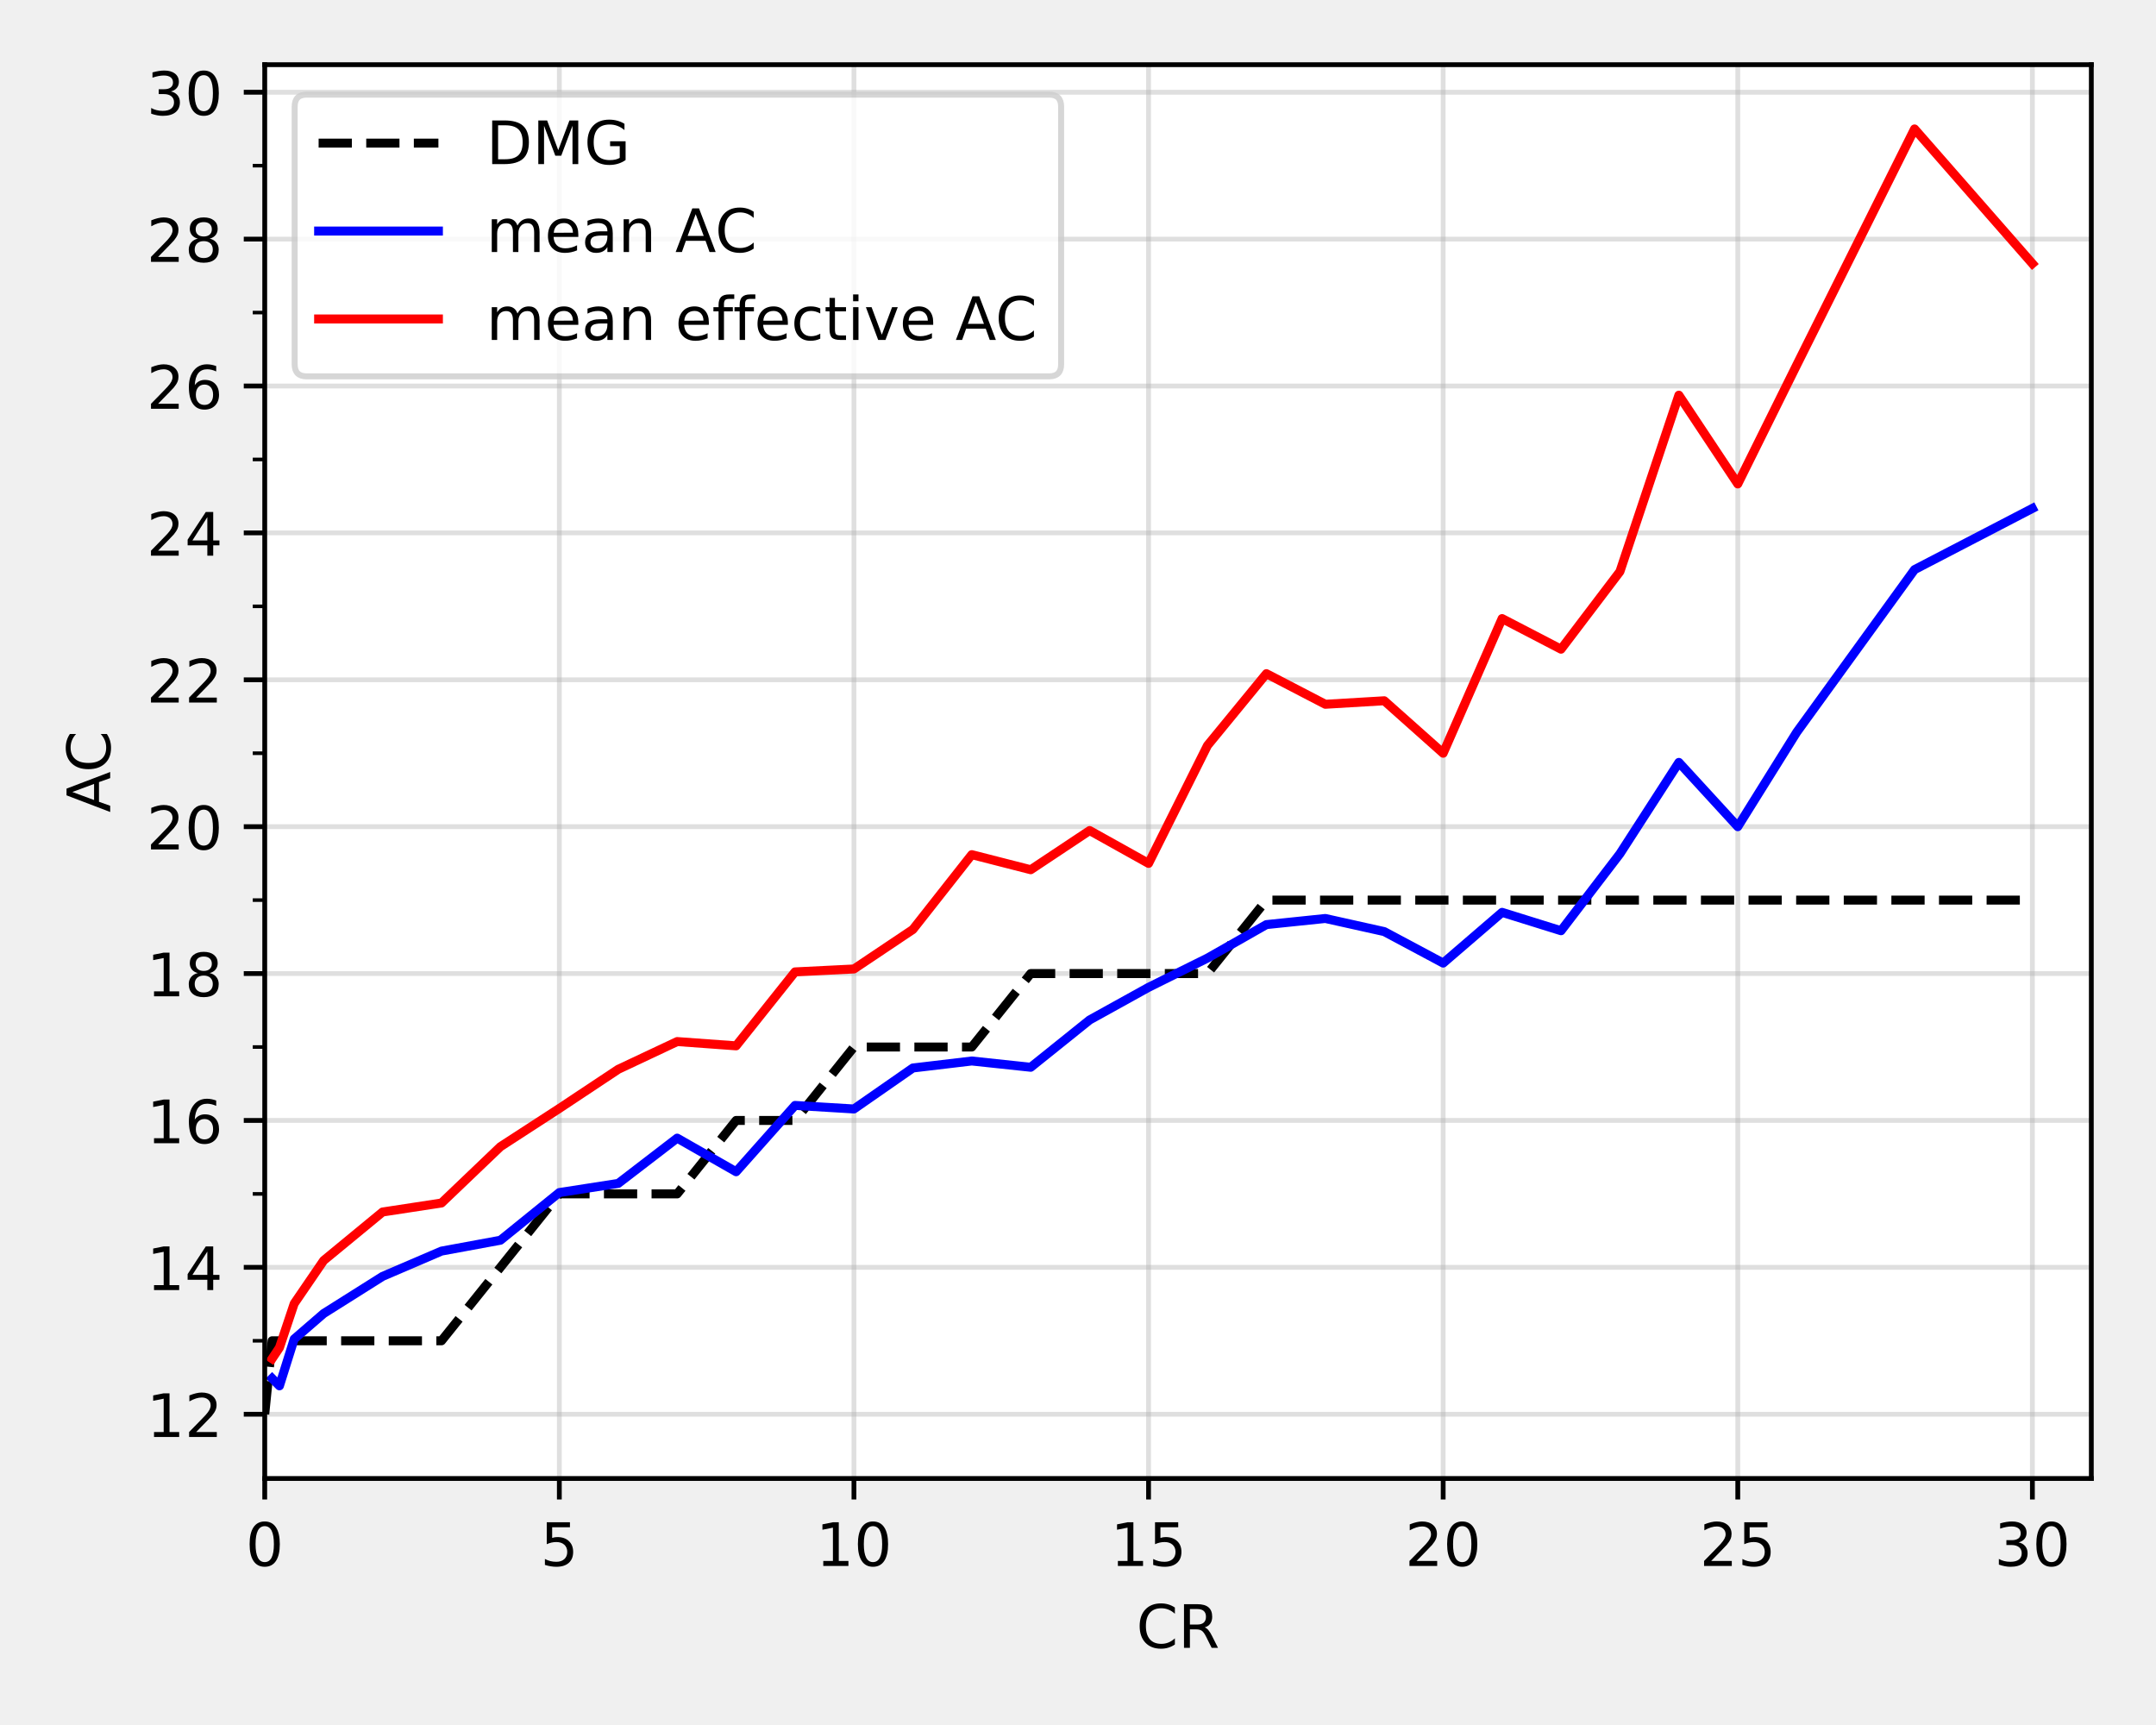
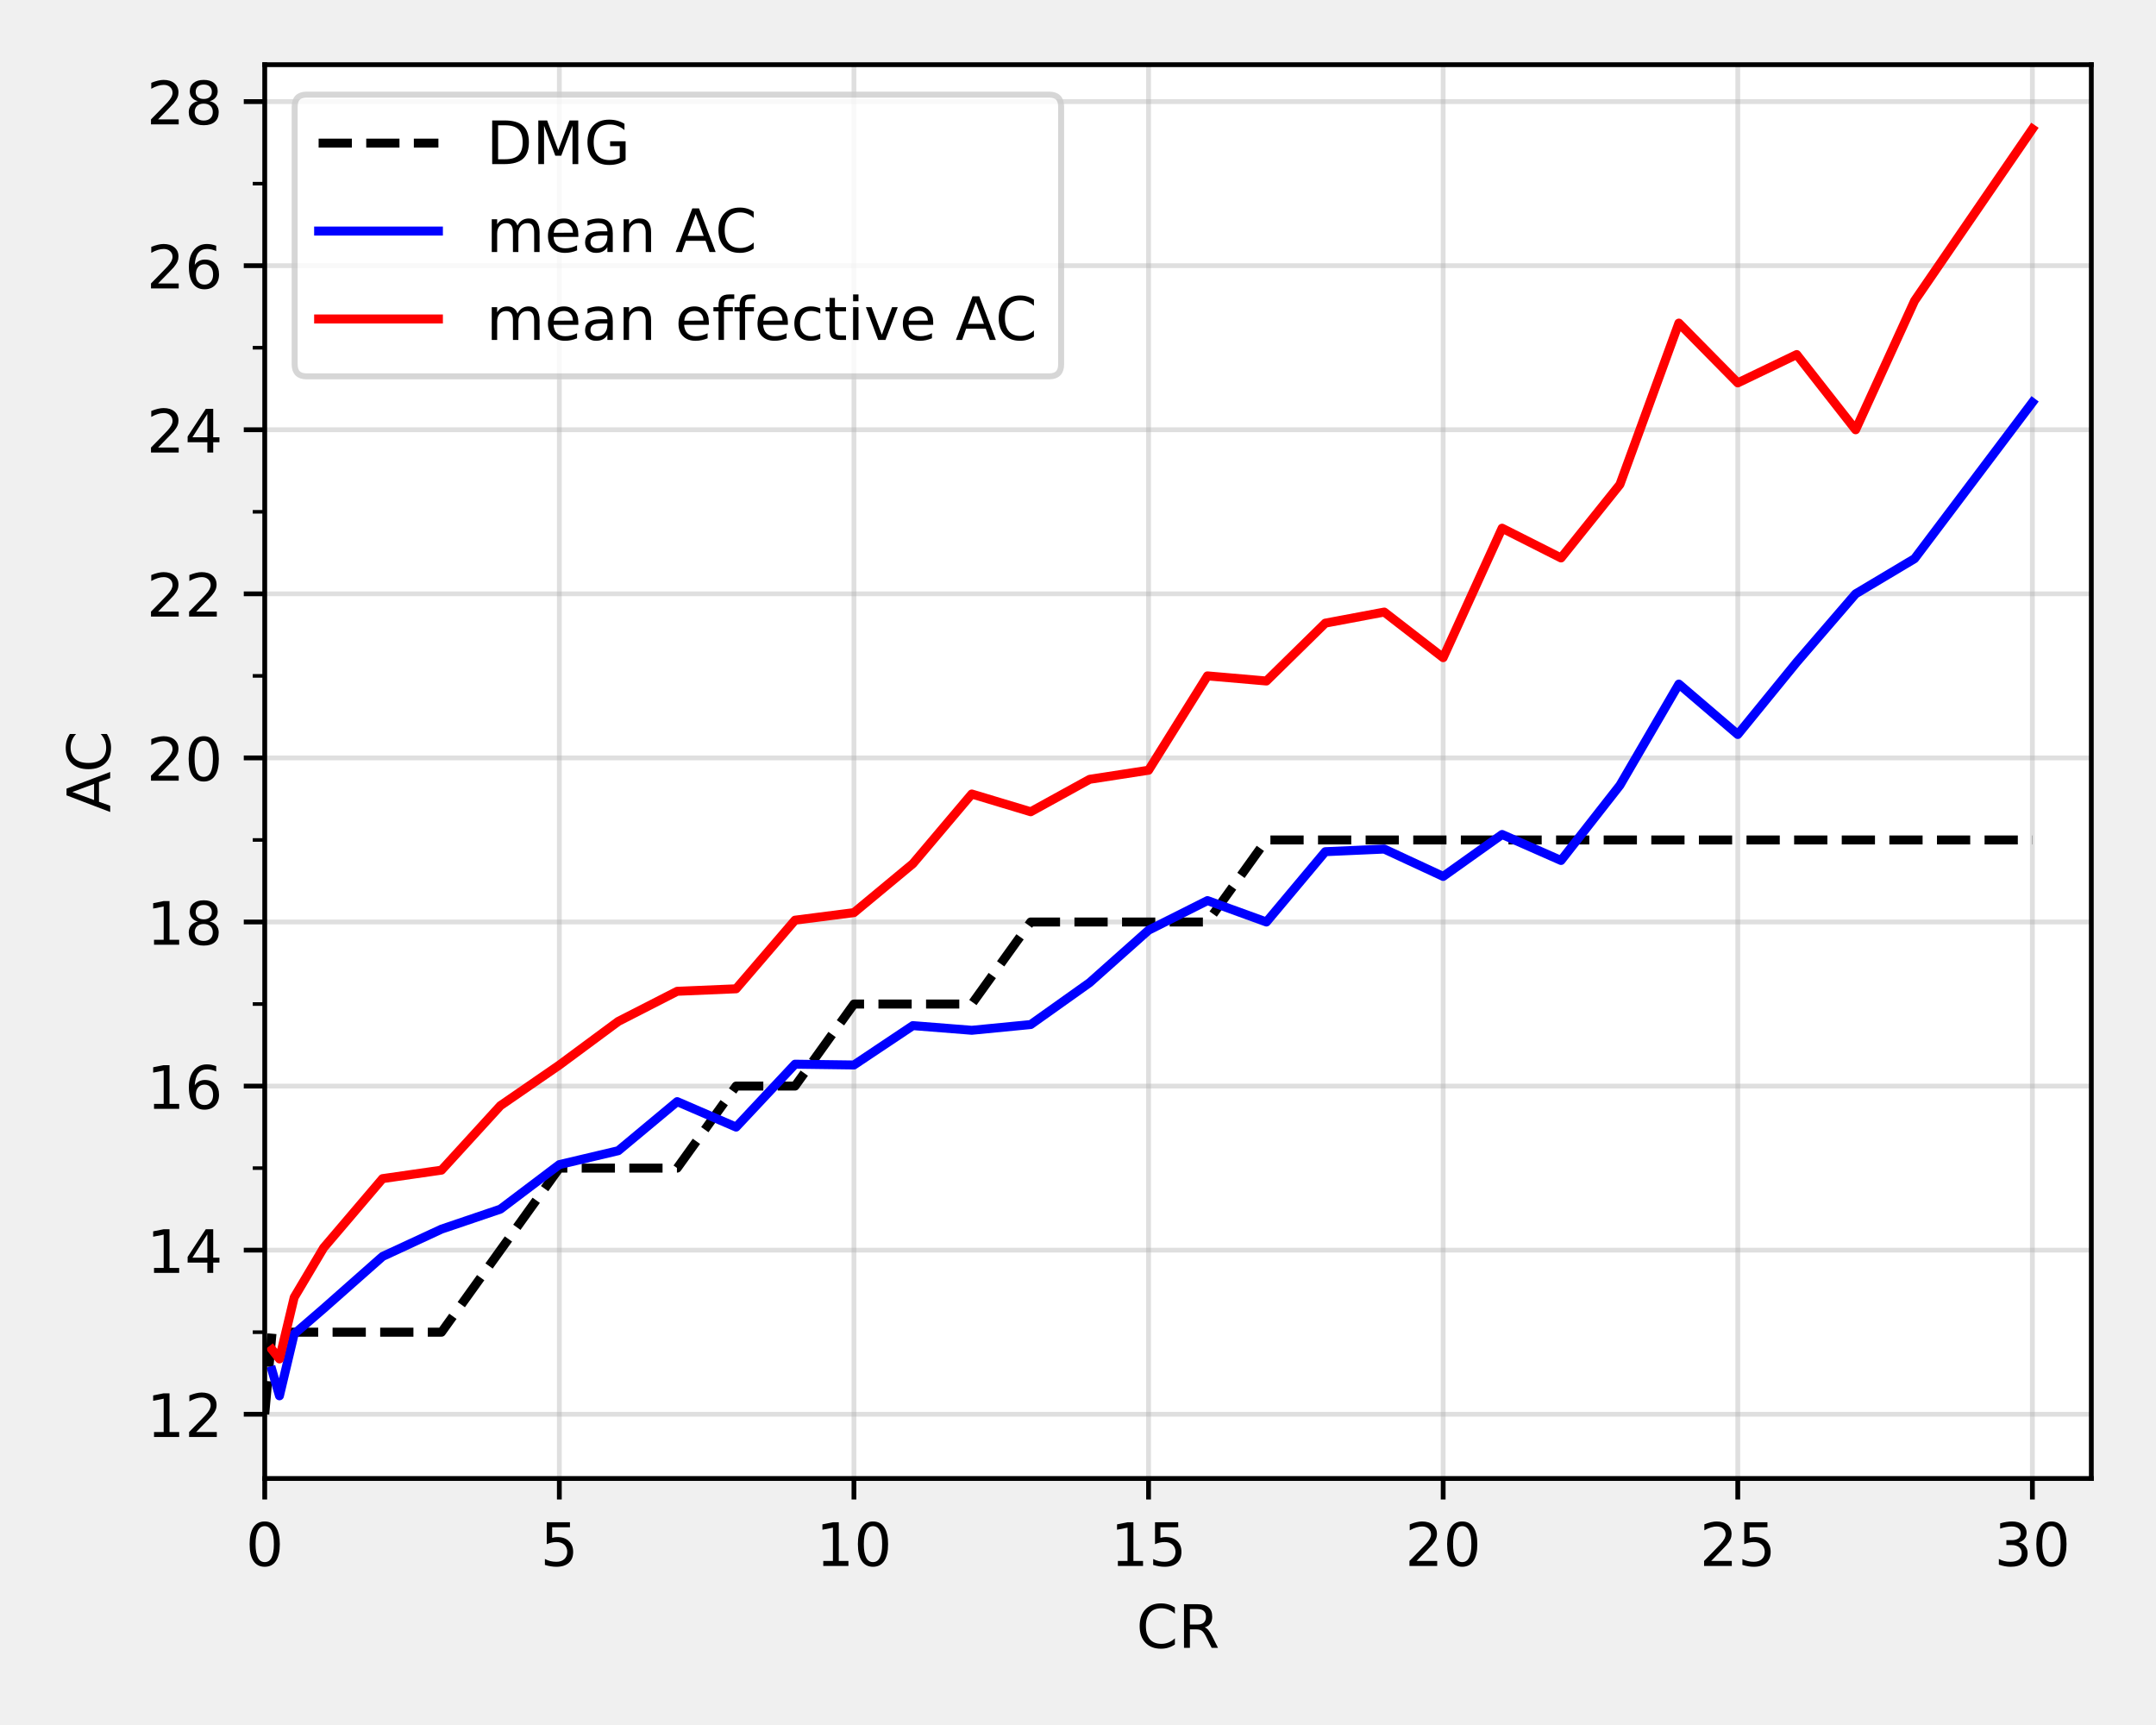
<svg xmlns="http://www.w3.org/2000/svg" xmlns:xlink="http://www.w3.org/1999/xlink" height="288pt" version="1.1" viewBox="0 0 360 288" width="360pt">
  <defs>
    <style type="text/css">*{stroke-linecap:butt;stroke-linejoin:round;}</style>
  </defs>
  <g id="figure_1">
    <g id="patch_1">
      <path d="M 0 288  L 360 288  L 360 0  L 0 0  z " style="fill:none;" />
    </g>
    <g id="axes_1">
      <g id="patch_2">
        <path d="M 44.203 246.844  L 349.2 246.844  L 349.2 10.8  L 44.203 10.8  z " style="fill:#ffffff;" />
      </g>
      <g id="matplotlib.axis_1">
        <g id="xtick_1">
          <g id="line2d_1">
-             <path clip-path="url(#pefa053de4b)" d="M 44.203 246.844  L 44.203 10.8  " style="fill:none;stroke:#b0b0b0;stroke-linecap:square;stroke-opacity:0.4;stroke-width:0.8;" />
+             <path clip-path="url(#p76f7ac72f4)" d="M 44.203 246.844  L 44.203 10.8  " style="fill:none;stroke:#b0b0b0;stroke-linecap:square;stroke-opacity:0.4;stroke-width:0.8;" />
          </g>
          <g id="line2d_2">
            <defs>
-               <path d="M 0 0  L 0 3.5  " id="ma5aadd5eec" style="stroke:#000000;stroke-width:0.8;" />
-             </defs>
-             <g>
-               <use style="stroke:#000000;stroke-width:0.8;" x="44.203" xlink:href="#ma5aadd5eec" y="246.844" />
+               <path d="M 0 0  L 0 3.5  " id="mcd0f163143" style="stroke:#000000;stroke-width:0.8;" />
+             </defs>
+             <g>
+               <use style="stroke:#000000;stroke-width:0.8;" x="44.203" xlink:href="#mcd0f163143" y="246.844" />
            </g>
          </g>
          <g id="text_1">
            <g transform="translate(41.02188 261.4422)scale(0.1 -0.1)">
              <defs>
                <path d="M 31.781 66.406  Q 24.172 66.406 20.328 58.906  Q 16.5 51.422 16.5 36.375  Q 16.5 21.391 20.328 13.891  Q 24.172 6.391 31.781 6.391  Q 39.453 6.391 43.281 13.891  Q 47.125 21.391 47.125 36.375  Q 47.125 51.422 43.281 58.906  Q 39.453 66.406 31.781 66.406  z M 31.781 74.219  Q 44.047 74.219 50.516 64.516  Q 56.984 54.828 56.984 36.375  Q 56.984 17.969 50.516 8.266  Q 44.047 -1.422 31.781 -1.422  Q 19.531 -1.422 13.062 8.266  Q 6.594 17.969 6.594 36.375  Q 6.594 54.828 13.062 64.516  Q 19.531 74.219 31.781 74.219  z " id="DejaVuSans-48" />
              </defs>
              <use xlink:href="#DejaVuSans-48" />
            </g>
          </g>
        </g>
        <g id="xtick_2">
          <g id="line2d_3">
-             <path clip-path="url(#pefa053de4b)" d="M 93.396 246.844  L 93.396 10.8  " style="fill:none;stroke:#b0b0b0;stroke-linecap:square;stroke-opacity:0.4;stroke-width:0.8;" />
+             <path clip-path="url(#p76f7ac72f4)" d="M 93.396 246.844  L 93.396 10.8  " style="fill:none;stroke:#b0b0b0;stroke-linecap:square;stroke-opacity:0.4;stroke-width:0.8;" />
          </g>
          <g id="line2d_4">
            <g>
-               <use style="stroke:#000000;stroke-width:0.8;" x="93.396" xlink:href="#ma5aadd5eec" y="246.844" />
+               <use style="stroke:#000000;stroke-width:0.8;" x="93.396" xlink:href="#mcd0f163143" y="246.844" />
            </g>
          </g>
          <g id="text_2">
            <g transform="translate(90.21492 261.4422)scale(0.1 -0.1)">
              <defs>
                <path d="M 10.797 72.906  L 49.516 72.906  L 49.516 64.594  L 19.828 64.594  L 19.828 46.734  Q 21.969 47.469 24.109 47.828  Q 26.266 48.188 28.422 48.188  Q 40.625 48.188 47.75 41.5  Q 54.891 34.812 54.891 23.391  Q 54.891 11.625 47.562 5.094  Q 40.234 -1.422 26.906 -1.422  Q 22.312 -1.422 17.547 -0.641  Q 12.797 0.141 7.719 1.703  L 7.719 11.625  Q 12.109 9.234 16.797 8.062  Q 21.484 6.891 26.703 6.891  Q 35.156 6.891 40.078 11.328  Q 45.016 15.766 45.016 23.391  Q 45.016 31 40.078 35.438  Q 35.156 39.891 26.703 39.891  Q 22.75 39.891 18.812 39.016  Q 14.891 38.141 10.797 36.281  z " id="DejaVuSans-53" />
              </defs>
              <use xlink:href="#DejaVuSans-53" />
            </g>
          </g>
        </g>
        <g id="xtick_3">
          <g id="line2d_5">
-             <path clip-path="url(#pefa053de4b)" d="M 142.589 246.844  L 142.589 10.8  " style="fill:none;stroke:#b0b0b0;stroke-linecap:square;stroke-opacity:0.4;stroke-width:0.8;" />
+             <path clip-path="url(#p76f7ac72f4)" d="M 142.589 246.844  L 142.589 10.8  " style="fill:none;stroke:#b0b0b0;stroke-linecap:square;stroke-opacity:0.4;stroke-width:0.8;" />
          </g>
          <g id="line2d_6">
            <g>
-               <use style="stroke:#000000;stroke-width:0.8;" x="142.589" xlink:href="#ma5aadd5eec" y="246.844" />
+               <use style="stroke:#000000;stroke-width:0.8;" x="142.589" xlink:href="#mcd0f163143" y="246.844" />
            </g>
          </g>
          <g id="text_3">
            <g transform="translate(136.2267 261.4422)scale(0.1 -0.1)">
              <defs>
                <path d="M 12.406 8.297  L 28.516 8.297  L 28.516 63.922  L 10.984 60.406  L 10.984 69.391  L 28.422 72.906  L 38.281 72.906  L 38.281 8.297  L 54.391 8.297  L 54.391 0  L 12.406 0  z " id="DejaVuSans-49" />
              </defs>
              <use xlink:href="#DejaVuSans-49" />
              <use x="63.623" xlink:href="#DejaVuSans-48" />
            </g>
          </g>
        </g>
        <g id="xtick_4">
          <g id="line2d_7">
-             <path clip-path="url(#pefa053de4b)" d="M 191.782 246.844  L 191.782 10.8  " style="fill:none;stroke:#b0b0b0;stroke-linecap:square;stroke-opacity:0.4;stroke-width:0.8;" />
+             <path clip-path="url(#p76f7ac72f4)" d="M 191.782 246.844  L 191.782 10.8  " style="fill:none;stroke:#b0b0b0;stroke-linecap:square;stroke-opacity:0.4;stroke-width:0.8;" />
          </g>
          <g id="line2d_8">
            <g>
-               <use style="stroke:#000000;stroke-width:0.8;" x="191.782" xlink:href="#ma5aadd5eec" y="246.844" />
+               <use style="stroke:#000000;stroke-width:0.8;" x="191.782" xlink:href="#mcd0f163143" y="246.844" />
            </g>
          </g>
          <g id="text_4">
            <g transform="translate(185.4198 261.4422)scale(0.1 -0.1)">
              <use xlink:href="#DejaVuSans-49" />
              <use x="63.623" xlink:href="#DejaVuSans-53" />
            </g>
          </g>
        </g>
        <g id="xtick_5">
          <g id="line2d_9">
-             <path clip-path="url(#pefa053de4b)" d="M 240.975 246.844  L 240.975 10.8  " style="fill:none;stroke:#b0b0b0;stroke-linecap:square;stroke-opacity:0.4;stroke-width:0.8;" />
+             <path clip-path="url(#p76f7ac72f4)" d="M 240.975 246.844  L 240.975 10.8  " style="fill:none;stroke:#b0b0b0;stroke-linecap:square;stroke-opacity:0.4;stroke-width:0.8;" />
          </g>
          <g id="line2d_10">
            <g>
-               <use style="stroke:#000000;stroke-width:0.8;" x="240.975" xlink:href="#ma5aadd5eec" y="246.844" />
+               <use style="stroke:#000000;stroke-width:0.8;" x="240.975" xlink:href="#mcd0f163143" y="246.844" />
            </g>
          </g>
          <g id="text_5">
            <g transform="translate(234.6128 261.4422)scale(0.1 -0.1)">
              <defs>
                <path d="M 19.188 8.297  L 53.609 8.297  L 53.609 0  L 7.328 0  L 7.328 8.297  Q 12.938 14.109 22.625 23.891  Q 32.328 33.688 34.812 36.531  Q 39.547 41.844 41.422 45.531  Q 43.312 49.219 43.312 52.781  Q 43.312 58.594 39.234 62.25  Q 35.156 65.922 28.609 65.922  Q 23.969 65.922 18.812 64.312  Q 13.672 62.703 7.812 59.422  L 7.812 69.391  Q 13.766 71.781 18.938 73  Q 24.125 74.219 28.422 74.219  Q 39.75 74.219 46.484 68.547  Q 53.219 62.891 53.219 53.422  Q 53.219 48.922 51.531 44.891  Q 49.859 40.875 45.406 35.406  Q 44.188 33.984 37.641 27.219  Q 31.109 20.453 19.188 8.297  z " id="DejaVuSans-50" />
              </defs>
              <use xlink:href="#DejaVuSans-50" />
              <use x="63.623" xlink:href="#DejaVuSans-48" />
            </g>
          </g>
        </g>
        <g id="xtick_6">
          <g id="line2d_11">
-             <path clip-path="url(#pefa053de4b)" d="M 290.168 246.844  L 290.168 10.8  " style="fill:none;stroke:#b0b0b0;stroke-linecap:square;stroke-opacity:0.4;stroke-width:0.8;" />
+             <path clip-path="url(#p76f7ac72f4)" d="M 290.168 246.844  L 290.168 10.8  " style="fill:none;stroke:#b0b0b0;stroke-linecap:square;stroke-opacity:0.4;stroke-width:0.8;" />
          </g>
          <g id="line2d_12">
            <g>
-               <use style="stroke:#000000;stroke-width:0.8;" x="290.168" xlink:href="#ma5aadd5eec" y="246.844" />
+               <use style="stroke:#000000;stroke-width:0.8;" x="290.168" xlink:href="#mcd0f163143" y="246.844" />
            </g>
          </g>
          <g id="text_6">
            <g transform="translate(283.8058 261.4422)scale(0.1 -0.1)">
              <use xlink:href="#DejaVuSans-50" />
              <use x="63.623" xlink:href="#DejaVuSans-53" />
            </g>
          </g>
        </g>
        <g id="xtick_7">
          <g id="line2d_13">
-             <path clip-path="url(#pefa053de4b)" d="M 339.361 246.844  L 339.361 10.8  " style="fill:none;stroke:#b0b0b0;stroke-linecap:square;stroke-opacity:0.4;stroke-width:0.8;" />
+             <path clip-path="url(#p76f7ac72f4)" d="M 339.361 246.844  L 339.361 10.8  " style="fill:none;stroke:#b0b0b0;stroke-linecap:square;stroke-opacity:0.4;stroke-width:0.8;" />
          </g>
          <g id="line2d_14">
            <g>
-               <use style="stroke:#000000;stroke-width:0.8;" x="339.361" xlink:href="#ma5aadd5eec" y="246.844" />
+               <use style="stroke:#000000;stroke-width:0.8;" x="339.361" xlink:href="#mcd0f163143" y="246.844" />
            </g>
          </g>
          <g id="text_7">
            <g transform="translate(332.9989 261.4422)scale(0.1 -0.1)">
              <defs>
                <path d="M 40.578 39.312  Q 47.656 37.797 51.625 33  Q 55.609 28.219 55.609 21.188  Q 55.609 10.406 48.188 4.484  Q 40.766 -1.422 27.094 -1.422  Q 22.516 -1.422 17.656 -0.516  Q 12.797 0.391 7.625 2.203  L 7.625 11.719  Q 11.719 9.328 16.594 8.109  Q 21.484 6.891 26.812 6.891  Q 36.078 6.891 40.938 10.547  Q 45.797 14.203 45.797 21.188  Q 45.797 27.641 41.281 31.266  Q 36.766 34.906 28.719 34.906  L 20.219 34.906  L 20.219 43.016  L 29.109 43.016  Q 36.375 43.016 40.234 45.922  Q 44.094 48.828 44.094 54.297  Q 44.094 59.906 40.109 62.906  Q 36.141 65.922 28.719 65.922  Q 24.656 65.922 20.016 65.031  Q 15.375 64.156 9.812 62.312  L 9.812 71.094  Q 15.438 72.656 20.344 73.438  Q 25.25 74.219 29.594 74.219  Q 40.828 74.219 47.359 69.109  Q 53.906 64.016 53.906 55.328  Q 53.906 49.266 50.438 45.094  Q 46.969 40.922 40.578 39.312  z " id="DejaVuSans-51" />
              </defs>
              <use xlink:href="#DejaVuSans-51" />
              <use x="63.623" xlink:href="#DejaVuSans-48" />
            </g>
          </g>
        </g>
        <g id="text_8">
          <g transform="translate(189.7359 275.1203)scale(0.1 -0.1)">
            <defs>
              <path d="M 64.406 67.281  L 64.406 56.891  Q 59.422 61.531 53.781 63.812  Q 48.141 66.109 41.797 66.109  Q 29.297 66.109 22.656 58.469  Q 16.016 50.828 16.016 36.375  Q 16.016 21.969 22.656 14.328  Q 29.297 6.688 41.797 6.688  Q 48.141 6.688 53.781 8.984  Q 59.422 11.281 64.406 15.922  L 64.406 5.609  Q 59.234 2.094 53.438 0.328  Q 47.656 -1.422 41.219 -1.422  Q 24.656 -1.422 15.125 8.703  Q 5.609 18.844 5.609 36.375  Q 5.609 53.953 15.125 64.078  Q 24.656 74.219 41.219 74.219  Q 47.75 74.219 53.531 72.484  Q 59.328 70.75 64.406 67.281  z " id="DejaVuSans-67" />
              <path d="M 44.391 34.188  Q 47.562 33.109 50.562 29.594  Q 53.562 26.078 56.594 19.922  L 66.609 0  L 56 0  L 46.688 18.703  Q 43.062 26.031 39.672 28.422  Q 36.281 30.812 30.422 30.812  L 19.672 30.812  L 19.672 0  L 9.812 0  L 9.812 72.906  L 32.078 72.906  Q 44.578 72.906 50.734 67.672  Q 56.891 62.453 56.891 51.906  Q 56.891 45.016 53.688 40.469  Q 50.484 35.938 44.391 34.188  z M 19.672 64.797  L 19.672 38.922  L 32.078 38.922  Q 39.203 38.922 42.844 42.219  Q 46.484 45.516 46.484 51.906  Q 46.484 58.297 42.844 61.547  Q 39.203 64.797 32.078 64.797  z " id="DejaVuSans-82" />
            </defs>
            <use xlink:href="#DejaVuSans-67" />
            <use x="69.824" xlink:href="#DejaVuSans-82" />
          </g>
        </g>
      </g>
      <g id="matplotlib.axis_2">
        <g id="ytick_1">
          <g id="line2d_15">
-             <path clip-path="url(#pefa053de4b)" d="M 44.203 236.114  L 349.2 236.114  " style="fill:none;stroke:#b0b0b0;stroke-linecap:square;stroke-opacity:0.4;stroke-width:0.8;" />
+             <path clip-path="url(#p76f7ac72f4)" d="M 44.203 236.114  L 349.2 236.114  " style="fill:none;stroke:#b0b0b0;stroke-linecap:square;stroke-opacity:0.4;stroke-width:0.8;" />
          </g>
          <g id="line2d_16">
            <defs>
-               <path d="M 0 0  L -3.5 0  " id="m4c6322dc2d" style="stroke:#000000;stroke-width:0.8;" />
-             </defs>
-             <g>
-               <use style="stroke:#000000;stroke-width:0.8;" x="44.203" xlink:href="#m4c6322dc2d" y="236.114" />
+               <path d="M 0 0  L -3.5 0  " id="m78d515fa67" style="stroke:#000000;stroke-width:0.8;" />
+             </defs>
+             <g>
+               <use style="stroke:#000000;stroke-width:0.8;" x="44.203" xlink:href="#m78d515fa67" y="236.114" />
            </g>
          </g>
          <g id="text_9">
            <g transform="translate(24.47812 239.9137)scale(0.1 -0.1)">
              <use xlink:href="#DejaVuSans-49" />
              <use x="63.623" xlink:href="#DejaVuSans-50" />
            </g>
          </g>
        </g>
        <g id="ytick_2">
          <g id="line2d_17">
-             <path clip-path="url(#pefa053de4b)" d="M 44.203 211.59  L 349.2 211.59  " style="fill:none;stroke:#b0b0b0;stroke-linecap:square;stroke-opacity:0.4;stroke-width:0.8;" />
+             <path clip-path="url(#p76f7ac72f4)" d="M 44.203 208.721  L 349.2 208.721  " style="fill:none;stroke:#b0b0b0;stroke-linecap:square;stroke-opacity:0.4;stroke-width:0.8;" />
          </g>
          <g id="line2d_18">
            <g>
-               <use style="stroke:#000000;stroke-width:0.8;" x="44.203" xlink:href="#m4c6322dc2d" y="211.59" />
+               <use style="stroke:#000000;stroke-width:0.8;" x="44.203" xlink:href="#m78d515fa67" y="208.721" />
            </g>
          </g>
          <g id="text_10">
-             <g transform="translate(24.47812 215.3897)scale(0.1 -0.1)">
+             <g transform="translate(24.47812 212.5198)scale(0.1 -0.1)">
              <defs>
                <path d="M 37.797 64.312  L 12.891 25.391  L 37.797 25.391  z M 35.203 72.906  L 47.609 72.906  L 47.609 25.391  L 58.016 25.391  L 58.016 17.188  L 47.609 17.188  L 47.609 0  L 37.797 0  L 37.797 17.188  L 4.891 17.188  L 4.891 26.703  z " id="DejaVuSans-52" />
              </defs>
              <use xlink:href="#DejaVuSans-49" />
              <use x="63.623" xlink:href="#DejaVuSans-52" />
            </g>
          </g>
        </g>
        <g id="ytick_3">
          <g id="line2d_19">
-             <path clip-path="url(#pefa053de4b)" d="M 44.203 187.066  L 349.2 187.066  " style="fill:none;stroke:#b0b0b0;stroke-linecap:square;stroke-opacity:0.4;stroke-width:0.8;" />
+             <path clip-path="url(#p76f7ac72f4)" d="M 44.203 181.327  L 349.2 181.327  " style="fill:none;stroke:#b0b0b0;stroke-linecap:square;stroke-opacity:0.4;stroke-width:0.8;" />
          </g>
          <g id="line2d_20">
            <g>
-               <use style="stroke:#000000;stroke-width:0.8;" x="44.203" xlink:href="#m4c6322dc2d" y="187.066" />
+               <use style="stroke:#000000;stroke-width:0.8;" x="44.203" xlink:href="#m78d515fa67" y="181.327" />
            </g>
          </g>
          <g id="text_11">
-             <g transform="translate(24.47812 190.8657)scale(0.1 -0.1)">
+             <g transform="translate(24.47812 185.126)scale(0.1 -0.1)">
              <defs>
                <path d="M 33.016 40.375  Q 26.375 40.375 22.484 35.828  Q 18.609 31.297 18.609 23.391  Q 18.609 15.531 22.484 10.953  Q 26.375 6.391 33.016 6.391  Q 39.656 6.391 43.531 10.953  Q 47.406 15.531 47.406 23.391  Q 47.406 31.297 43.531 35.828  Q 39.656 40.375 33.016 40.375  z M 52.594 71.297  L 52.594 62.312  Q 48.875 64.062 45.094 64.984  Q 41.312 65.922 37.594 65.922  Q 27.828 65.922 22.672 59.328  Q 17.531 52.734 16.797 39.406  Q 19.672 43.656 24.016 45.922  Q 28.375 48.188 33.594 48.188  Q 44.578 48.188 50.953 41.516  Q 57.328 34.859 57.328 23.391  Q 57.328 12.156 50.688 5.359  Q 44.047 -1.422 33.016 -1.422  Q 20.359 -1.422 13.672 8.266  Q 6.984 17.969 6.984 36.375  Q 6.984 53.656 15.188 63.938  Q 23.391 74.219 37.203 74.219  Q 40.922 74.219 44.703 73.484  Q 48.484 72.75 52.594 71.297  z " id="DejaVuSans-54" />
              </defs>
              <use xlink:href="#DejaVuSans-49" />
              <use x="63.623" xlink:href="#DejaVuSans-54" />
            </g>
          </g>
        </g>
        <g id="ytick_4">
          <g id="line2d_21">
-             <path clip-path="url(#pefa053de4b)" d="M 44.203 162.542  L 349.2 162.542  " style="fill:none;stroke:#b0b0b0;stroke-linecap:square;stroke-opacity:0.4;stroke-width:0.8;" />
+             <path clip-path="url(#p76f7ac72f4)" d="M 44.203 153.933  L 349.2 153.933  " style="fill:none;stroke:#b0b0b0;stroke-linecap:square;stroke-opacity:0.4;stroke-width:0.8;" />
          </g>
          <g id="line2d_22">
            <g>
-               <use style="stroke:#000000;stroke-width:0.8;" x="44.203" xlink:href="#m4c6322dc2d" y="162.542" />
+               <use style="stroke:#000000;stroke-width:0.8;" x="44.203" xlink:href="#m78d515fa67" y="153.933" />
            </g>
          </g>
          <g id="text_12">
-             <g transform="translate(24.47812 166.3416)scale(0.1 -0.1)">
+             <g transform="translate(24.47812 157.7321)scale(0.1 -0.1)">
              <defs>
                <path d="M 31.781 34.625  Q 24.75 34.625 20.719 30.859  Q 16.703 27.094 16.703 20.516  Q 16.703 13.922 20.719 10.156  Q 24.75 6.391 31.781 6.391  Q 38.812 6.391 42.859 10.172  Q 46.922 13.969 46.922 20.516  Q 46.922 27.094 42.891 30.859  Q 38.875 34.625 31.781 34.625  z M 21.922 38.812  Q 15.578 40.375 12.031 44.719  Q 8.5 49.078 8.5 55.328  Q 8.5 64.062 14.719 69.141  Q 20.953 74.219 31.781 74.219  Q 42.672 74.219 48.875 69.141  Q 55.078 64.062 55.078 55.328  Q 55.078 49.078 51.531 44.719  Q 48 40.375 41.703 38.812  Q 48.828 37.156 52.797 32.312  Q 56.781 27.484 56.781 20.516  Q 56.781 9.906 50.312 4.234  Q 43.844 -1.422 31.781 -1.422  Q 19.734 -1.422 13.25 4.234  Q 6.781 9.906 6.781 20.516  Q 6.781 27.484 10.781 32.312  Q 14.797 37.156 21.922 38.812  z M 18.312 54.391  Q 18.312 48.734 21.844 45.562  Q 25.391 42.391 31.781 42.391  Q 38.141 42.391 41.719 45.562  Q 45.312 48.734 45.312 54.391  Q 45.312 60.062 41.719 63.234  Q 38.141 66.406 31.781 66.406  Q 25.391 66.406 21.844 63.234  Q 18.312 60.062 18.312 54.391  z " id="DejaVuSans-56" />
              </defs>
              <use xlink:href="#DejaVuSans-49" />
              <use x="63.623" xlink:href="#DejaVuSans-56" />
            </g>
          </g>
        </g>
        <g id="ytick_5">
          <g id="line2d_23">
-             <path clip-path="url(#pefa053de4b)" d="M 44.203 138.018  L 349.2 138.018  " style="fill:none;stroke:#b0b0b0;stroke-linecap:square;stroke-opacity:0.4;stroke-width:0.8;" />
+             <path clip-path="url(#p76f7ac72f4)" d="M 44.203 126.539  L 349.2 126.539  " style="fill:none;stroke:#b0b0b0;stroke-linecap:square;stroke-opacity:0.4;stroke-width:0.8;" />
          </g>
          <g id="line2d_24">
            <g>
-               <use style="stroke:#000000;stroke-width:0.8;" x="44.203" xlink:href="#m4c6322dc2d" y="138.018" />
+               <use style="stroke:#000000;stroke-width:0.8;" x="44.203" xlink:href="#m78d515fa67" y="126.539" />
            </g>
          </g>
          <g id="text_13">
-             <g transform="translate(24.47812 141.8176)scale(0.1 -0.1)">
+             <g transform="translate(24.47812 130.3383)scale(0.1 -0.1)">
              <use xlink:href="#DejaVuSans-50" />
              <use x="63.623" xlink:href="#DejaVuSans-48" />
            </g>
          </g>
        </g>
        <g id="ytick_6">
          <g id="line2d_25">
-             <path clip-path="url(#pefa053de4b)" d="M 44.203 113.494  L 349.2 113.494  " style="fill:none;stroke:#b0b0b0;stroke-linecap:square;stroke-opacity:0.4;stroke-width:0.8;" />
+             <path clip-path="url(#p76f7ac72f4)" d="M 44.203 99.145  L 349.2 99.145  " style="fill:none;stroke:#b0b0b0;stroke-linecap:square;stroke-opacity:0.4;stroke-width:0.8;" />
          </g>
          <g id="line2d_26">
            <g>
-               <use style="stroke:#000000;stroke-width:0.8;" x="44.203" xlink:href="#m4c6322dc2d" y="113.494" />
+               <use style="stroke:#000000;stroke-width:0.8;" x="44.203" xlink:href="#m78d515fa67" y="99.145" />
            </g>
          </g>
          <g id="text_14">
-             <g transform="translate(24.47812 117.2936)scale(0.1 -0.1)">
+             <g transform="translate(24.47812 102.9444)scale(0.1 -0.1)">
              <use xlink:href="#DejaVuSans-50" />
              <use x="63.623" xlink:href="#DejaVuSans-50" />
            </g>
          </g>
        </g>
        <g id="ytick_7">
          <g id="line2d_27">
-             <path clip-path="url(#pefa053de4b)" d="M 44.203 88.97  L 349.2 88.97  " style="fill:none;stroke:#b0b0b0;stroke-linecap:square;stroke-opacity:0.4;stroke-width:0.8;" />
+             <path clip-path="url(#p76f7ac72f4)" d="M 44.203 71.751  L 349.2 71.751  " style="fill:none;stroke:#b0b0b0;stroke-linecap:square;stroke-opacity:0.4;stroke-width:0.8;" />
          </g>
          <g id="line2d_28">
            <g>
-               <use style="stroke:#000000;stroke-width:0.8;" x="44.203" xlink:href="#m4c6322dc2d" y="88.97" />
+               <use style="stroke:#000000;stroke-width:0.8;" x="44.203" xlink:href="#m78d515fa67" y="71.751" />
            </g>
          </g>
          <g id="text_15">
-             <g transform="translate(24.47812 92.76955)scale(0.1 -0.1)">
+             <g transform="translate(24.47812 75.55056)scale(0.1 -0.1)">
              <use xlink:href="#DejaVuSans-50" />
              <use x="63.623" xlink:href="#DejaVuSans-52" />
            </g>
          </g>
        </g>
        <g id="ytick_8">
          <g id="line2d_29">
-             <path clip-path="url(#pefa053de4b)" d="M 44.203 64.446  L 349.2 64.446  " style="fill:none;stroke:#b0b0b0;stroke-linecap:square;stroke-opacity:0.4;stroke-width:0.8;" />
+             <path clip-path="url(#p76f7ac72f4)" d="M 44.203 44.357  L 349.2 44.357  " style="fill:none;stroke:#b0b0b0;stroke-linecap:square;stroke-opacity:0.4;stroke-width:0.8;" />
          </g>
          <g id="line2d_30">
            <g>
-               <use style="stroke:#000000;stroke-width:0.8;" x="44.203" xlink:href="#m4c6322dc2d" y="64.446" />
+               <use style="stroke:#000000;stroke-width:0.8;" x="44.203" xlink:href="#m78d515fa67" y="44.357" />
            </g>
          </g>
          <g id="text_16">
-             <g transform="translate(24.47812 68.24553)scale(0.1 -0.1)">
+             <g transform="translate(24.47812 48.1567)scale(0.1 -0.1)">
              <use xlink:href="#DejaVuSans-50" />
              <use x="63.623" xlink:href="#DejaVuSans-54" />
            </g>
          </g>
        </g>
        <g id="ytick_9">
          <g id="line2d_31">
-             <path clip-path="url(#pefa053de4b)" d="M 44.203 39.922  L 349.2 39.922  " style="fill:none;stroke:#b0b0b0;stroke-linecap:square;stroke-opacity:0.4;stroke-width:0.8;" />
+             <path clip-path="url(#p76f7ac72f4)" d="M 44.203 16.964  L 349.2 16.964  " style="fill:none;stroke:#b0b0b0;stroke-linecap:square;stroke-opacity:0.4;stroke-width:0.8;" />
          </g>
          <g id="line2d_32">
            <g>
-               <use style="stroke:#000000;stroke-width:0.8;" x="44.203" xlink:href="#m4c6322dc2d" y="39.922" />
+               <use style="stroke:#000000;stroke-width:0.8;" x="44.203" xlink:href="#m78d515fa67" y="16.964" />
            </g>
          </g>
          <g id="text_17">
-             <g transform="translate(24.47812 43.7215)scale(0.1 -0.1)">
+             <g transform="translate(24.47812 20.76284)scale(0.1 -0.1)">
              <use xlink:href="#DejaVuSans-50" />
              <use x="63.623" xlink:href="#DejaVuSans-56" />
            </g>
          </g>
        </g>
        <g id="ytick_10">
          <g id="line2d_33">
-             <path clip-path="url(#pefa053de4b)" d="M 44.203 15.398  L 349.2 15.398  " style="fill:none;stroke:#b0b0b0;stroke-linecap:square;stroke-opacity:0.4;stroke-width:0.8;" />
-           </g>
+             <defs>
+               <path d="M 0 0  L -2 0  " id="m5c7c46d44c" style="stroke:#000000;stroke-width:0.6;" />
+             </defs>
+             <g>
+               <use style="stroke:#000000;stroke-width:0.6;" x="44.203" xlink:href="#m5c7c46d44c" y="222.418" />
+             </g>
+           </g>
+         </g>
+         <g id="ytick_11">
          <g id="line2d_34">
            <g>
-               <use style="stroke:#000000;stroke-width:0.8;" x="44.203" xlink:href="#m4c6322dc2d" y="15.398" />
-             </g>
-           </g>
-           <g id="text_18">
-             <g transform="translate(24.47812 19.19747)scale(0.1 -0.1)">
-               <use xlink:href="#DejaVuSans-51" />
-               <use x="63.623" xlink:href="#DejaVuSans-48" />
-             </g>
-           </g>
-         </g>
-         <g id="ytick_11">
+               <use style="stroke:#000000;stroke-width:0.6;" x="44.203" xlink:href="#m5c7c46d44c" y="195.024" />
+             </g>
+           </g>
+         </g>
+         <g id="ytick_12">
          <g id="line2d_35">
-             <defs>
-               <path d="M 0 0  L -2 0  " id="mb95f0a0fa7" style="stroke:#000000;stroke-width:0.6;" />
-             </defs>
-             <g>
-               <use style="stroke:#000000;stroke-width:0.6;" x="44.203" xlink:href="#mb95f0a0fa7" y="223.852" />
-             </g>
-           </g>
-         </g>
-         <g id="ytick_12">
+             <g>
+               <use style="stroke:#000000;stroke-width:0.6;" x="44.203" xlink:href="#m5c7c46d44c" y="167.63" />
+             </g>
+           </g>
+         </g>
+         <g id="ytick_13">
          <g id="line2d_36">
            <g>
-               <use style="stroke:#000000;stroke-width:0.6;" x="44.203" xlink:href="#mb95f0a0fa7" y="199.328" />
-             </g>
-           </g>
-         </g>
-         <g id="ytick_13">
+               <use style="stroke:#000000;stroke-width:0.6;" x="44.203" xlink:href="#m5c7c46d44c" y="140.236" />
+             </g>
+           </g>
+         </g>
+         <g id="ytick_14">
          <g id="line2d_37">
            <g>
-               <use style="stroke:#000000;stroke-width:0.6;" x="44.203" xlink:href="#mb95f0a0fa7" y="174.804" />
-             </g>
-           </g>
-         </g>
-         <g id="ytick_14">
+               <use style="stroke:#000000;stroke-width:0.6;" x="44.203" xlink:href="#m5c7c46d44c" y="112.842" />
+             </g>
+           </g>
+         </g>
+         <g id="ytick_15">
          <g id="line2d_38">
            <g>
-               <use style="stroke:#000000;stroke-width:0.6;" x="44.203" xlink:href="#mb95f0a0fa7" y="150.28" />
-             </g>
-           </g>
-         </g>
-         <g id="ytick_15">
+               <use style="stroke:#000000;stroke-width:0.6;" x="44.203" xlink:href="#m5c7c46d44c" y="85.448" />
+             </g>
+           </g>
+         </g>
+         <g id="ytick_16">
          <g id="line2d_39">
            <g>
-               <use style="stroke:#000000;stroke-width:0.6;" x="44.203" xlink:href="#mb95f0a0fa7" y="125.756" />
-             </g>
-           </g>
-         </g>
-         <g id="ytick_16">
+               <use style="stroke:#000000;stroke-width:0.6;" x="44.203" xlink:href="#m5c7c46d44c" y="58.054" />
+             </g>
+           </g>
+         </g>
+         <g id="ytick_17">
          <g id="line2d_40">
            <g>
-               <use style="stroke:#000000;stroke-width:0.6;" x="44.203" xlink:href="#mb95f0a0fa7" y="101.232" />
-             </g>
-           </g>
-         </g>
-         <g id="ytick_17">
-           <g id="line2d_41">
-             <g>
-               <use style="stroke:#000000;stroke-width:0.6;" x="44.203" xlink:href="#mb95f0a0fa7" y="76.708" />
-             </g>
-           </g>
-         </g>
-         <g id="ytick_18">
-           <g id="line2d_42">
-             <g>
-               <use style="stroke:#000000;stroke-width:0.6;" x="44.203" xlink:href="#mb95f0a0fa7" y="52.184" />
-             </g>
-           </g>
-         </g>
-         <g id="ytick_19">
-           <g id="line2d_43">
-             <g>
-               <use style="stroke:#000000;stroke-width:0.6;" x="44.203" xlink:href="#mb95f0a0fa7" y="27.66" />
-             </g>
-           </g>
-         </g>
-         <g id="text_19">
+               <use style="stroke:#000000;stroke-width:0.6;" x="44.203" xlink:href="#m5c7c46d44c" y="30.661" />
+             </g>
+           </g>
+         </g>
+         <g id="text_18">
          <g transform="translate(18.39844 135.6461)rotate(-90)scale(0.1 -0.1)">
            <defs>
              <path d="M 34.188 63.188  L 20.797 26.906  L 47.609 26.906  z M 28.609 72.906  L 39.797 72.906  L 67.578 0  L 57.328 0  L 50.688 18.703  L 17.828 18.703  L 11.188 0  L 0.781 0  z " id="DejaVuSans-65" />
            </defs>
            <use xlink:href="#DejaVuSans-65" />
            <use x="66.658" xlink:href="#DejaVuSans-67" />
          </g>
        </g>
      </g>
-       <g id="line2d_44">
-         <path clip-path="url(#pefa053de4b)" d="M 44.203 236.114  L 45.433 223.852  L 46.663 223.852  L 49.122 223.852  L 54.042 223.852  L 63.88 223.852  L 73.719 223.852  L 83.558 211.59  L 93.396 199.328  L 103.235 199.328  L 113.073 199.328  L 122.912 187.066  L 132.751 187.066  L 142.589 174.804  L 152.428 174.804  L 162.266 174.804  L 172.105 162.542  L 181.944 162.542  L 191.782 162.542  L 201.621 162.542  L 211.459 150.28  L 221.298 150.28  L 231.137 150.28  L 240.975 150.28  L 250.814 150.28  L 260.653 150.28  L 270.491 150.28  L 280.33 150.28  L 290.168 150.28  L 300.007 150.28  L 309.846 150.28  L 319.684 150.28  L 329.523 150.28  L 339.361 150.28  " style="fill:none;stroke:#000000;stroke-dasharray:5.55,2.4;stroke-dashoffset:0;stroke-width:1.5;" />
-       </g>
-       <g id="line2d_45">
-         <path clip-path="url(#pefa053de4b)" d="M 45.433 230.133  L 46.663 231.373  L 49.122 223.557  L 54.042 219.302  L 63.88 213.102  L 73.719 208.878  L 83.558 207.065  L 93.396 199.106  L 103.235 197.577  L 113.073 190.018  L 122.912 195.63  L 132.751 184.558  L 142.589 185.15  L 152.428 178.308  L 162.266 177.14  L 172.105 178.187  L 181.944 170.287  L 191.782 164.842  L 201.621 159.961  L 211.459 154.368  L 221.298 153.346  L 231.137 155.536  L 240.975 160.791  L 250.814 152.324  L 260.653 155.39  L 270.491 142.536  L 280.33 127.289  L 290.168 138.018  L 300.007 122.253  L 319.684 95.101  L 339.361 84.883  " style="fill:none;stroke:#0000ff;stroke-linecap:square;stroke-width:1.5;" />
-       </g>
-       <g id="line2d_46">
-         <path clip-path="url(#pefa053de4b)" d="M 45.433 226.843  L 46.663 224.997  L 49.122 217.648  L 54.042 210.453  L 63.88 202.352  L 73.719 200.848  L 83.558 191.446  L 93.396 185.06  L 103.235 178.527  L 113.073 173.896  L 122.912 174.61  L 132.751 162.264  L 142.589 161.776  L 152.428 155.185  L 162.266 142.69  L 172.105 145.206  L 181.944 138.664  L 191.782 144.149  L 201.621 124.466  L 211.459 112.473  L 221.298 117.582  L 231.137 116.998  L 240.975 125.756  L 250.814 103.276  L 260.653 108.385  L 270.491 95.424  L 280.33 65.979  L 290.168 80.796  L 300.007 60.943  L 319.684 21.529  L 339.361 44.01  " style="fill:none;stroke:#ff0000;stroke-linecap:square;stroke-width:1.5;" />
+       <g id="line2d_41">
+         <path clip-path="url(#p76f7ac72f4)" d="M 44.203 236.114  L 45.433 222.418  L 46.663 222.418  L 49.122 222.418  L 54.042 222.418  L 63.88 222.418  L 73.719 222.418  L 83.558 208.721  L 93.396 195.024  L 103.235 195.024  L 113.073 195.024  L 122.912 181.327  L 132.751 181.327  L 142.589 167.63  L 152.428 167.63  L 162.266 167.63  L 172.105 153.933  L 181.944 153.933  L 191.782 153.933  L 201.621 153.933  L 211.459 140.236  L 221.298 140.236  L 231.137 140.236  L 240.975 140.236  L 250.814 140.236  L 260.653 140.236  L 270.491 140.236  L 280.33 140.236  L 290.168 140.236  L 300.007 140.236  L 309.846 140.236  L 319.684 140.236  L 329.523 140.236  L 339.361 140.236  " style="fill:none;stroke:#000000;stroke-dasharray:5.55,2.4;stroke-dashoffset:0;stroke-width:1.5;" />
+       </g>
+       <g id="line2d_42">
+         <path clip-path="url(#p76f7ac72f4)" d="M 45.433 228.829  L 46.663 233.037  L 49.122 222.715  L 54.042 218.467  L 63.88 209.774  L 73.719 205.211  L 83.558 201.872  L 93.396 194.438  L 103.235 192.118  L 113.073 183.924  L 122.912 188.175  L 132.751 177.674  L 142.589 177.805  L 152.428 171.234  L 162.266 172.013  L 172.105 171.054  L 181.944 164.057  L 191.782 155.303  L 201.621 150.36  L 211.459 153.933  L 221.298 142.193  L 231.137 141.758  L 240.975 146.324  L 250.814 139.323  L 260.653 143.66  L 270.491 131.105  L 280.33 114.212  L 290.168 122.626  L 300.007 110.559  L 309.846 99.145  L 319.684 93.275  L 339.361 67.186  " style="fill:none;stroke:#0000ff;stroke-linecap:square;stroke-width:1.5;" />
+       </g>
+       <g id="line2d_43">
+         <path clip-path="url(#p76f7ac72f4)" d="M 45.433 225.332  L 46.663 226.881  L 49.122 216.611  L 54.042 208.326  L 63.88 196.78  L 73.719 195.363  L 83.558 184.595  L 93.396 177.815  L 103.235 170.535  L 113.073 165.504  L 122.912 165.086  L 132.751 153.629  L 142.589 152.368  L 152.428 144.201  L 162.266 132.566  L 172.105 135.528  L 181.944 130.112  L 191.782 128.594  L 201.621 112.842  L 211.459 113.698  L 221.298 104.037  L 231.137 102.189  L 240.975 109.798  L 250.814 88.188  L 260.653 93.153  L 270.491 80.883  L 280.33 53.945  L 290.168 63.925  L 300.007 59.196  L 309.846 71.751  L 319.684 50.228  L 339.361 21.529  " style="fill:none;stroke:#ff0000;stroke-linecap:square;stroke-width:1.5;" />
      </g>
      <g id="patch_3">
        <path d="M 44.203 246.844  L 44.203 10.8  " style="fill:none;stroke:#000000;stroke-linecap:square;stroke-linejoin:miter;stroke-width:0.8;" />
      </g>
      <g id="patch_4">
        <path d="M 349.2 246.844  L 349.2 10.8  " style="fill:none;stroke:#000000;stroke-linecap:square;stroke-linejoin:miter;stroke-width:0.8;" />
      </g>
      <g id="patch_5">
        <path d="M 44.203 246.844  L 349.2 246.844  " style="fill:none;stroke:#000000;stroke-linecap:square;stroke-linejoin:miter;stroke-width:0.8;" />
      </g>
      <g id="patch_6">
        <path d="M 44.203 10.8  L 349.2 10.8  " style="fill:none;stroke:#000000;stroke-linecap:square;stroke-linejoin:miter;stroke-width:0.8;" />
      </g>
      <g id="legend_1">
        <g id="patch_7">
          <path d="M 51.203 62.834  L 175.183 62.834  Q 177.183 62.834 177.183 60.834  L 177.183 17.8  Q 177.183 15.8 175.183 15.8  L 51.203 15.8  Q 49.203 15.8 49.203 17.8  L 49.203 60.834  Q 49.203 62.834 51.203 62.834  z " style="fill:#ffffff;opacity:0.8;stroke:#cccccc;stroke-linejoin:miter;" />
        </g>
-         <g id="line2d_47">
+         <g id="line2d_44">
          <path d="M 53.203 23.898  L 73.203 23.898  " style="fill:none;stroke:#000000;stroke-dasharray:5.55,2.4;stroke-dashoffset:0;stroke-width:1.5;" />
        </g>
-         <g id="line2d_48" />
-         <g id="text_20">
+         <g id="line2d_45" />
+         <g id="text_19">
          <g transform="translate(81.20312 27.39844)scale(0.1 -0.1)">
            <defs>
              <path d="M 19.672 64.797  L 19.672 8.109  L 31.594 8.109  Q 46.688 8.109 53.688 14.938  Q 60.688 21.781 60.688 36.531  Q 60.688 51.172 53.688 57.984  Q 46.688 64.797 31.594 64.797  z M 9.812 72.906  L 30.078 72.906  Q 51.266 72.906 61.172 64.094  Q 71.094 55.281 71.094 36.531  Q 71.094 17.672 61.125 8.828  Q 51.172 0 30.078 0  L 9.812 0  z " id="DejaVuSans-68" />
              <path d="M 9.812 72.906  L 24.516 72.906  L 43.109 23.297  L 61.812 72.906  L 76.516 72.906  L 76.516 0  L 66.891 0  L 66.891 64.016  L 48.094 14.016  L 38.188 14.016  L 19.391 64.016  L 19.391 0  L 9.812 0  z " id="DejaVuSans-77" />
              <path d="M 59.516 10.406  L 59.516 29.984  L 43.406 29.984  L 43.406 38.094  L 69.281 38.094  L 69.281 6.781  Q 63.578 2.734 56.688 0.656  Q 49.812 -1.422 42 -1.422  Q 24.906 -1.422 15.25 8.562  Q 5.609 18.562 5.609 36.375  Q 5.609 54.25 15.25 64.234  Q 24.906 74.219 42 74.219  Q 49.125 74.219 55.547 72.453  Q 61.969 70.703 67.391 67.281  L 67.391 56.781  Q 61.922 61.422 55.766 63.766  Q 49.609 66.109 42.828 66.109  Q 29.438 66.109 22.719 58.641  Q 16.016 51.172 16.016 36.375  Q 16.016 21.625 22.719 14.156  Q 29.438 6.688 42.828 6.688  Q 48.047 6.688 52.141 7.594  Q 56.25 8.5 59.516 10.406  z " id="DejaVuSans-71" />
            </defs>
            <use xlink:href="#DejaVuSans-68" />
            <use x="77.002" xlink:href="#DejaVuSans-77" />
            <use x="163.281" xlink:href="#DejaVuSans-71" />
          </g>
        </g>
-         <g id="line2d_49">
+         <g id="line2d_46">
          <path d="M 53.203 38.577  L 73.203 38.577  " style="fill:none;stroke:#0000ff;stroke-linecap:square;stroke-width:1.5;" />
        </g>
-         <g id="line2d_50" />
-         <g id="text_21">
+         <g id="line2d_47" />
+         <g id="text_20">
          <g transform="translate(81.20312 42.07656)scale(0.1 -0.1)">
            <defs>
              <path d="M 52 44.188  Q 55.375 50.25 60.062 53.125  Q 64.75 56 71.094 56  Q 79.641 56 84.281 50.016  Q 88.922 44.047 88.922 33.016  L 88.922 0  L 79.891 0  L 79.891 32.719  Q 79.891 40.578 77.094 44.375  Q 74.312 48.188 68.609 48.188  Q 61.625 48.188 57.562 43.547  Q 53.516 38.922 53.516 30.906  L 53.516 0  L 44.484 0  L 44.484 32.719  Q 44.484 40.625 41.703 44.406  Q 38.922 48.188 33.109 48.188  Q 26.219 48.188 22.156 43.531  Q 18.109 38.875 18.109 30.906  L 18.109 0  L 9.078 0  L 9.078 54.688  L 18.109 54.688  L 18.109 46.188  Q 21.188 51.219 25.484 53.609  Q 29.781 56 35.688 56  Q 41.656 56 45.828 52.969  Q 50 49.953 52 44.188  z " id="DejaVuSans-109" />
              <path d="M 56.203 29.594  L 56.203 25.203  L 14.891 25.203  Q 15.484 15.922 20.484 11.062  Q 25.484 6.203 34.422 6.203  Q 39.594 6.203 44.453 7.469  Q 49.312 8.734 54.109 11.281  L 54.109 2.781  Q 49.266 0.734 44.188 -0.344  Q 39.109 -1.422 33.891 -1.422  Q 20.797 -1.422 13.156 6.188  Q 5.516 13.812 5.516 26.812  Q 5.516 40.234 12.766 48.109  Q 20.016 56 32.328 56  Q 43.359 56 49.781 48.891  Q 56.203 41.797 56.203 29.594  z M 47.219 32.234  Q 47.125 39.594 43.094 43.984  Q 39.062 48.391 32.422 48.391  Q 24.906 48.391 20.391 44.141  Q 15.875 39.891 15.188 32.172  z " id="DejaVuSans-101" />
              <path d="M 34.281 27.484  Q 23.391 27.484 19.188 25  Q 14.984 22.516 14.984 16.5  Q 14.984 11.719 18.141 8.906  Q 21.297 6.109 26.703 6.109  Q 34.188 6.109 38.703 11.406  Q 43.219 16.703 43.219 25.484  L 43.219 27.484  z M 52.203 31.203  L 52.203 0  L 43.219 0  L 43.219 8.297  Q 40.141 3.328 35.547 0.953  Q 30.953 -1.422 24.312 -1.422  Q 15.922 -1.422 10.953 3.297  Q 6 8.016 6 15.922  Q 6 25.141 12.172 29.828  Q 18.359 34.516 30.609 34.516  L 43.219 34.516  L 43.219 35.406  Q 43.219 41.609 39.141 45  Q 35.062 48.391 27.688 48.391  Q 23 48.391 18.547 47.266  Q 14.109 46.141 10.016 43.891  L 10.016 52.203  Q 14.938 54.109 19.578 55.047  Q 24.219 56 28.609 56  Q 40.484 56 46.344 49.844  Q 52.203 43.703 52.203 31.203  z " id="DejaVuSans-97" />
              <path d="M 54.891 33.016  L 54.891 0  L 45.906 0  L 45.906 32.719  Q 45.906 40.484 42.875 44.328  Q 39.844 48.188 33.797 48.188  Q 26.516 48.188 22.312 43.547  Q 18.109 38.922 18.109 30.906  L 18.109 0  L 9.078 0  L 9.078 54.688  L 18.109 54.688  L 18.109 46.188  Q 21.344 51.125 25.703 53.562  Q 30.078 56 35.797 56  Q 45.219 56 50.047 50.172  Q 54.891 44.344 54.891 33.016  z " id="DejaVuSans-110" />
              <path id="DejaVuSans-32" />
            </defs>
            <use xlink:href="#DejaVuSans-109" />
            <use x="97.412" xlink:href="#DejaVuSans-101" />
            <use x="158.936" xlink:href="#DejaVuSans-97" />
            <use x="220.215" xlink:href="#DejaVuSans-110" />
            <use x="283.594" xlink:href="#DejaVuSans-32" />
            <use x="315.381" xlink:href="#DejaVuSans-65" />
            <use x="382.039" xlink:href="#DejaVuSans-67" />
          </g>
        </g>
-         <g id="line2d_51">
+         <g id="line2d_48">
          <path d="M 53.203 53.255  L 73.203 53.255  " style="fill:none;stroke:#ff0000;stroke-linecap:square;stroke-width:1.5;" />
        </g>
-         <g id="line2d_52" />
-         <g id="text_22">
+         <g id="line2d_49" />
+         <g id="text_21">
          <g transform="translate(81.20312 56.75469)scale(0.1 -0.1)">
            <defs>
              <path d="M 37.109 75.984  L 37.109 68.5  L 28.516 68.5  Q 23.688 68.5 21.797 66.547  Q 19.922 64.594 19.922 59.516  L 19.922 54.688  L 34.719 54.688  L 34.719 47.703  L 19.922 47.703  L 19.922 0  L 10.891 0  L 10.891 47.703  L 2.297 47.703  L 2.297 54.688  L 10.891 54.688  L 10.891 58.5  Q 10.891 67.625 15.141 71.797  Q 19.391 75.984 28.609 75.984  z " id="DejaVuSans-102" />
              <path d="M 48.781 52.594  L 48.781 44.188  Q 44.969 46.297 41.141 47.344  Q 37.312 48.391 33.406 48.391  Q 24.656 48.391 19.812 42.844  Q 14.984 37.312 14.984 27.297  Q 14.984 17.281 19.812 11.734  Q 24.656 6.203 33.406 6.203  Q 37.312 6.203 41.141 7.25  Q 44.969 8.297 48.781 10.406  L 48.781 2.094  Q 45.016 0.344 40.984 -0.531  Q 36.969 -1.422 32.422 -1.422  Q 20.062 -1.422 12.781 6.344  Q 5.516 14.109 5.516 27.297  Q 5.516 40.672 12.859 48.328  Q 20.219 56 33.016 56  Q 37.156 56 41.109 55.141  Q 45.062 54.297 48.781 52.594  z " id="DejaVuSans-99" />
              <path d="M 18.312 70.219  L 18.312 54.688  L 36.812 54.688  L 36.812 47.703  L 18.312 47.703  L 18.312 18.016  Q 18.312 11.328 20.141 9.422  Q 21.969 7.516 27.594 7.516  L 36.812 7.516  L 36.812 0  L 27.594 0  Q 17.188 0 13.234 3.875  Q 9.281 7.766 9.281 18.016  L 9.281 47.703  L 2.688 47.703  L 2.688 54.688  L 9.281 54.688  L 9.281 70.219  z " id="DejaVuSans-116" />
              <path d="M 9.422 54.688  L 18.406 54.688  L 18.406 0  L 9.422 0  z M 9.422 75.984  L 18.406 75.984  L 18.406 64.594  L 9.422 64.594  z " id="DejaVuSans-105" />
              <path d="M 2.984 54.688  L 12.5 54.688  L 29.594 8.797  L 46.688 54.688  L 56.203 54.688  L 35.688 0  L 23.484 0  z " id="DejaVuSans-118" />
            </defs>
            <use xlink:href="#DejaVuSans-109" />
            <use x="97.412" xlink:href="#DejaVuSans-101" />
            <use x="158.936" xlink:href="#DejaVuSans-97" />
            <use x="220.215" xlink:href="#DejaVuSans-110" />
            <use x="283.594" xlink:href="#DejaVuSans-32" />
            <use x="315.381" xlink:href="#DejaVuSans-101" />
            <use x="376.904" xlink:href="#DejaVuSans-102" />
            <use x="412.109" xlink:href="#DejaVuSans-102" />
            <use x="447.314" xlink:href="#DejaVuSans-101" />
            <use x="508.838" xlink:href="#DejaVuSans-99" />
            <use x="563.818" xlink:href="#DejaVuSans-116" />
            <use x="603.027" xlink:href="#DejaVuSans-105" />
            <use x="630.811" xlink:href="#DejaVuSans-118" />
            <use x="689.99" xlink:href="#DejaVuSans-101" />
            <use x="751.514" xlink:href="#DejaVuSans-32" />
            <use x="783.301" xlink:href="#DejaVuSans-65" />
            <use x="849.959" xlink:href="#DejaVuSans-67" />
          </g>
        </g>
      </g>
    </g>
  </g>
  <defs>
-     <clipPath id="pefa053de4b">
+     <clipPath id="p76f7ac72f4">
      <rect height="236.044" width="304.997" x="44.203" y="10.8" />
    </clipPath>
  </defs>
</svg>
